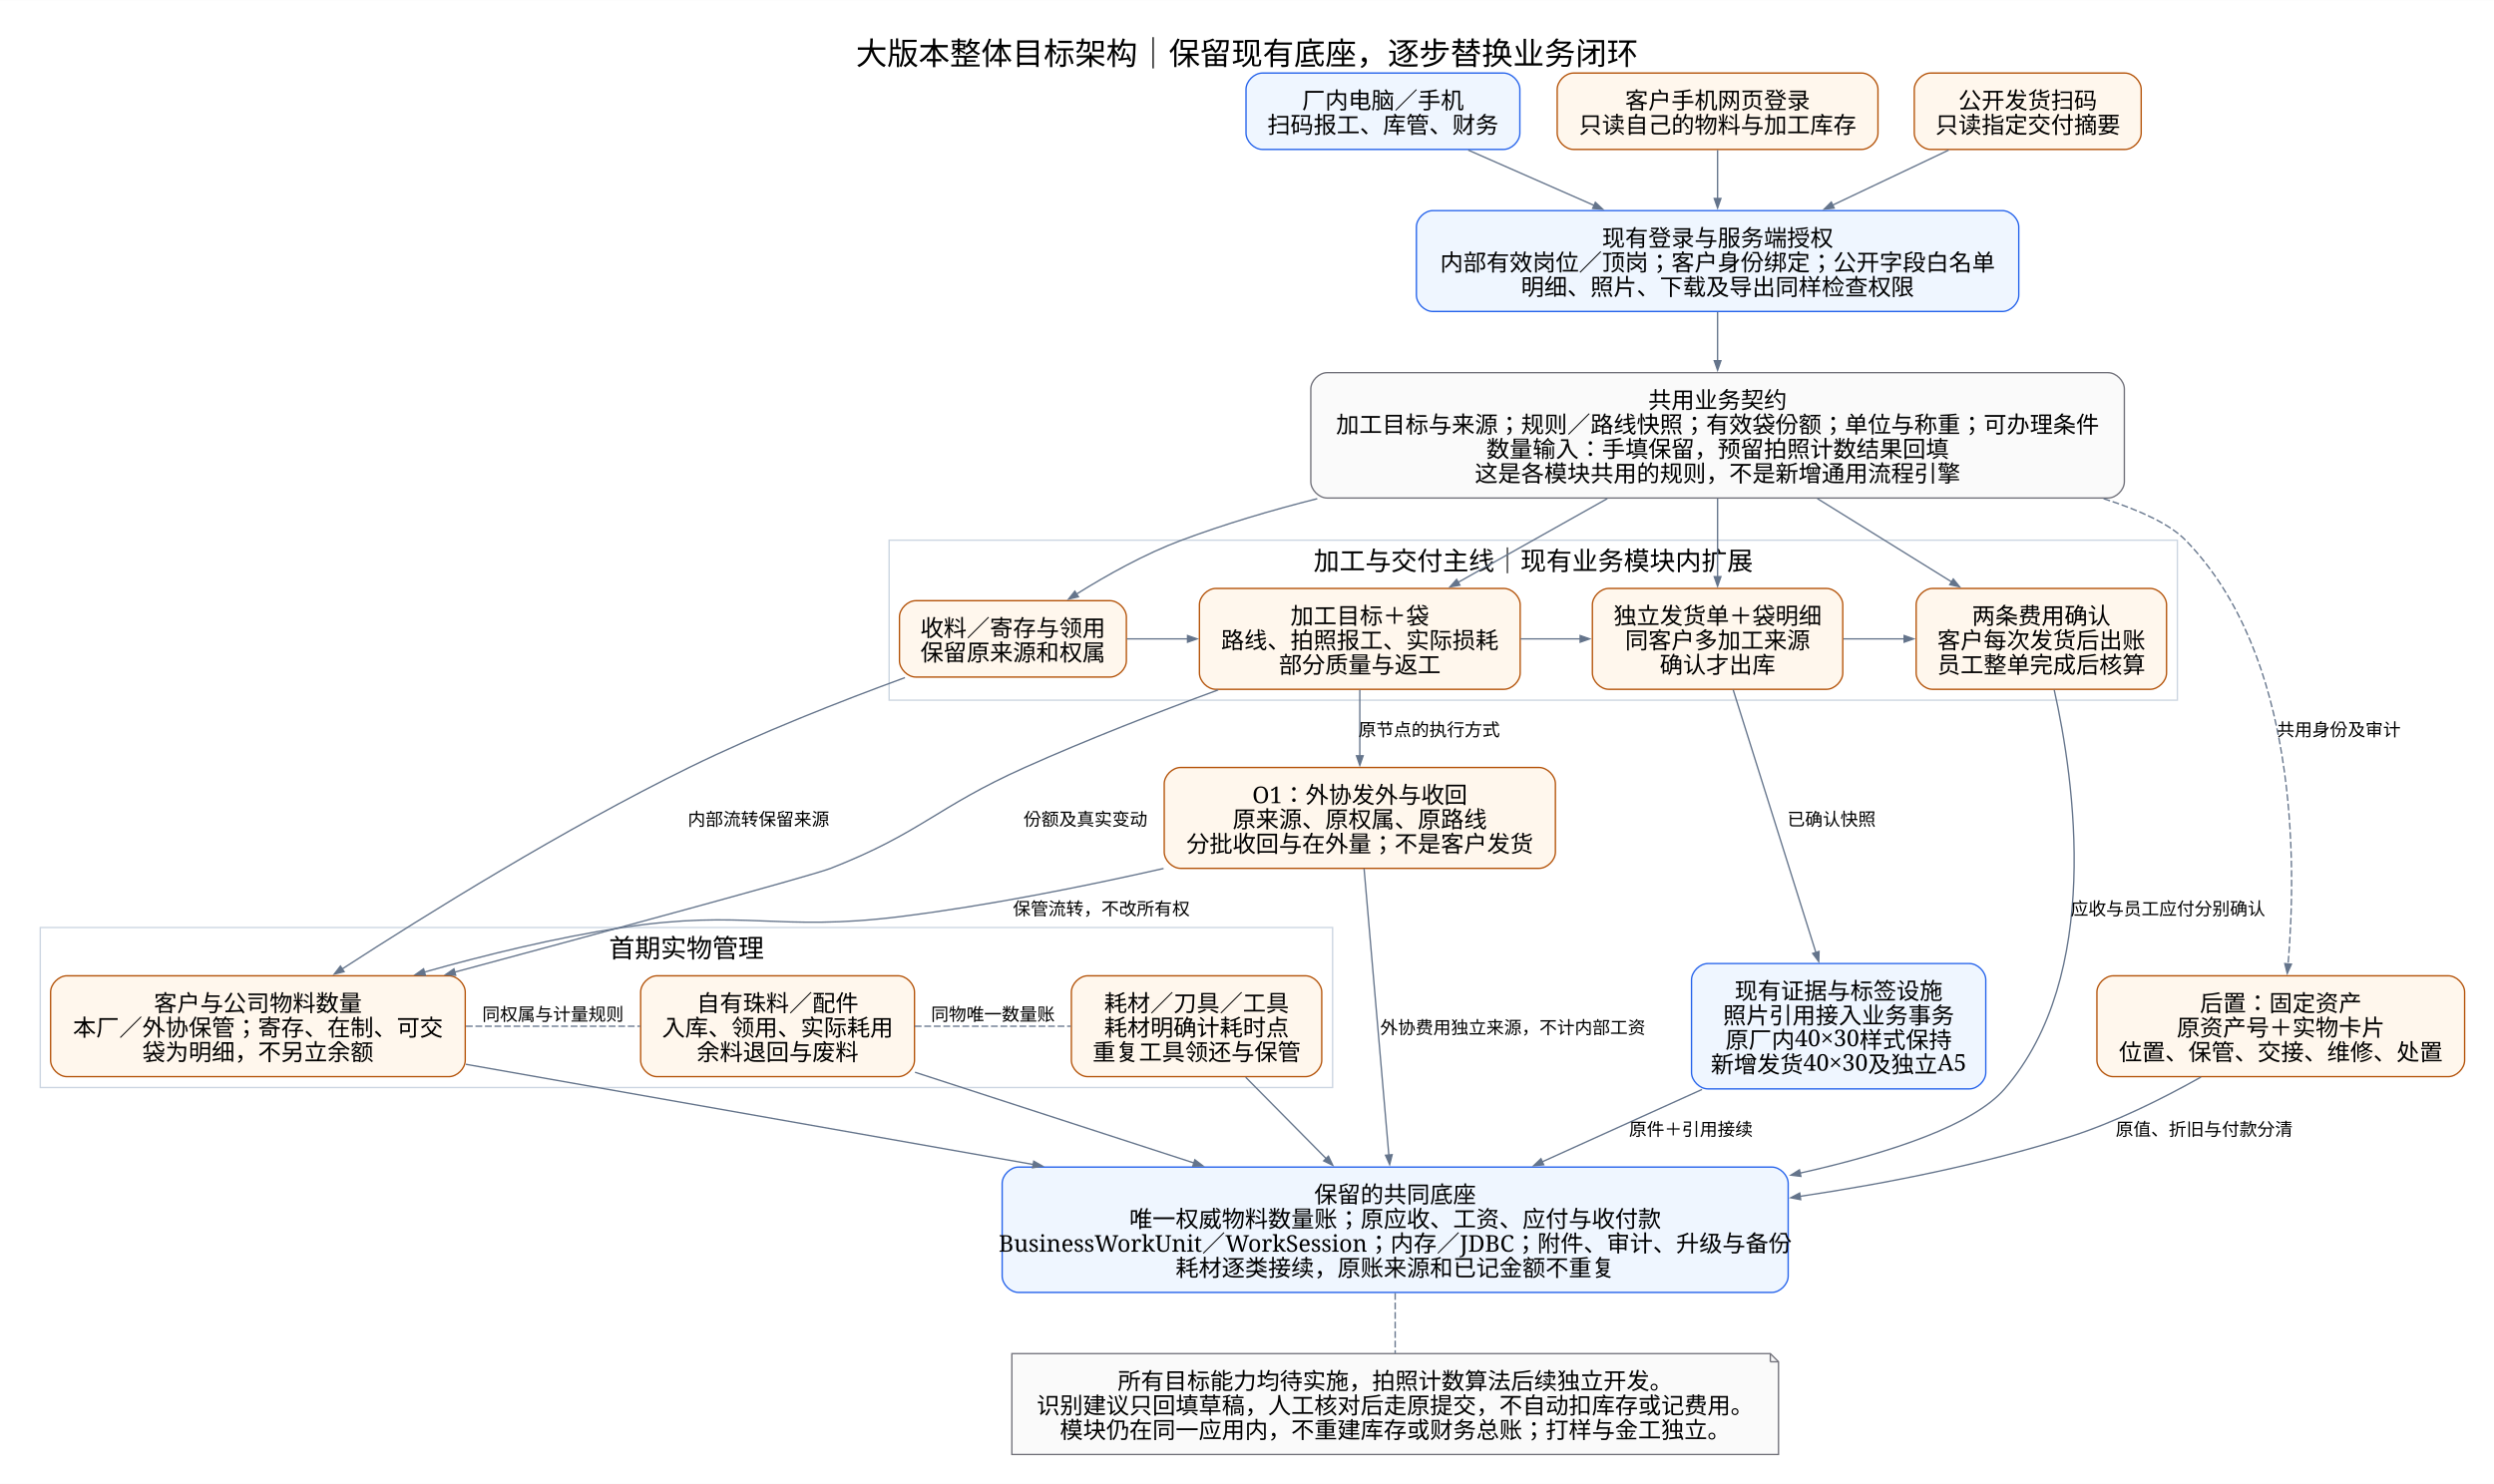
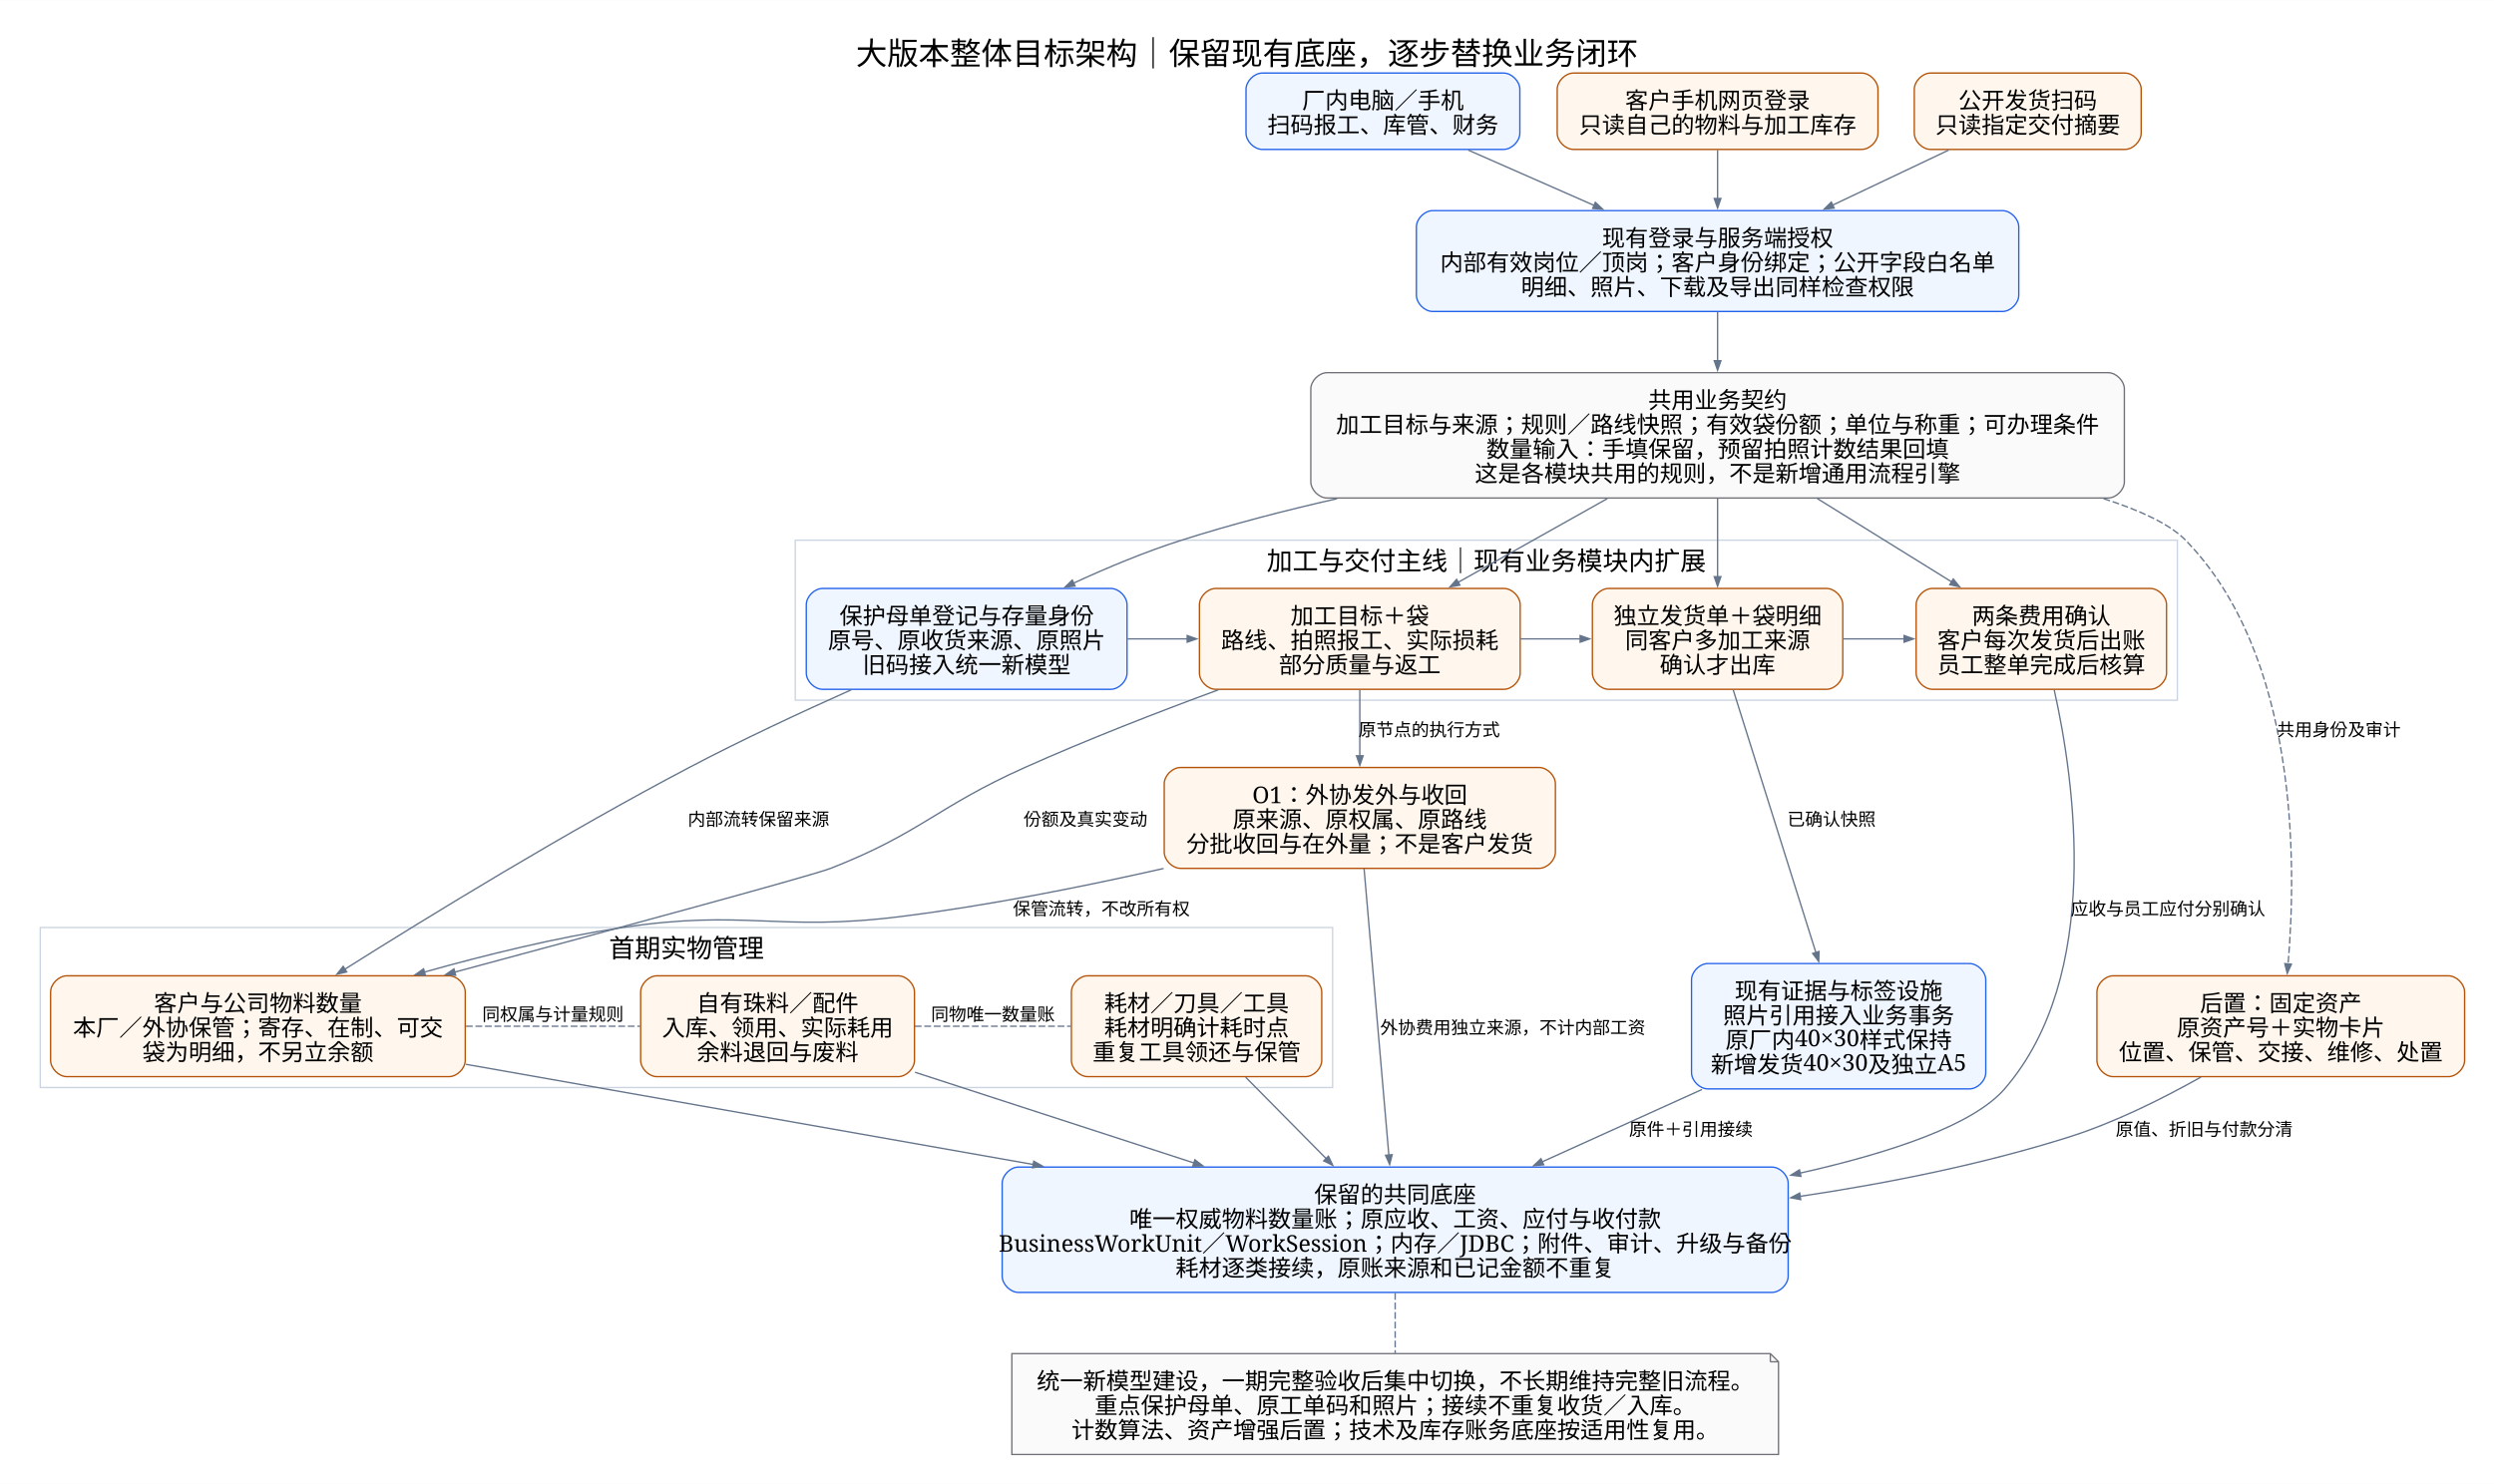
<svg xmlns="http://www.w3.org/2000/svg" width="1833pt" height="1091pt" viewBox="0.00 0.00 1833.35 1090.98">
  <g id="graph0" class="graph" transform="scale(1 1) rotate(0) translate(21.6 1069.38)">
    <polygon fill="white" stroke="none" points="-21.6,21.6 -21.6,-1069.38 1811.75,-1069.38 1811.75,21.6 -21.6,21.6" />
    <text text-anchor="middle" x="895.08" y="-1021.93" font-family="SimSun" font-size="23.00">大版本整体目标架构｜保留现有底座，逐步替换业务闭环</text>
    <g id="clust2" class="cluster">
-       <polygon fill="white" stroke="#cbd5e1" points="632,-554.64 632,-672.3 1579,-672.3 1579,-554.64 632,-554.64" />
-       <text text-anchor="middle" x="1105.5" y="-650.25" font-family="SimSun" font-size="19.00">加工与交付主线｜现有业务模块内扩展</text>
+       <polygon fill="white" stroke="#cbd5e1" points="563,-554.64 563,-672.3 1579,-672.3 1579,-554.64 563,-554.64" />
+       <text text-anchor="middle" x="1071" y="-650.25" font-family="SimSun" font-size="19.00">加工与交付主线｜现有业务模块内扩展</text>
    </g>
    <g id="clust4" class="cluster">
      <polygon fill="white" stroke="#cbd5e1" points="8,-269.82 8,-387.48 958,-387.48 958,-269.82 8,-269.82" />
      <text text-anchor="middle" x="483" y="-365.43" font-family="SimSun" font-size="19.00">首期实物管理</text>
    </g>
    <g id="node1" class="node">
      <path fill="#eff6ff" stroke="#2563eb" d="M1083.65,-1015.78C1083.65,-1015.78 906.35,-1015.78 906.35,-1015.78 900.35,-1015.78 894.35,-1009.78 894.35,-1003.78 894.35,-1003.78 894.35,-971.62 894.35,-971.62 894.35,-965.62 900.35,-959.62 906.35,-959.62 906.35,-959.62 1083.65,-959.62 1083.65,-959.62 1089.65,-959.62 1095.65,-965.62 1095.65,-971.62 1095.65,-971.62 1095.65,-1003.78 1095.65,-1003.78 1095.65,-1009.78 1089.65,-1015.78 1083.65,-1015.78" />
      <text text-anchor="middle" x="995" y="-989.55" font-family="SimSun" font-size="17.00">厂内电脑／手机</text>
      <text text-anchor="middle" x="995" y="-971.55" font-family="SimSun" font-size="17.00">扫码报工、库管、财务</text>
    </g>
    <g id="node4" class="node">
      <path fill="#eff6ff" stroke="#2563eb" d="M1450.4,-914.62C1450.4,-914.62 1031.6,-914.62 1031.6,-914.62 1025.6,-914.62 1019.6,-908.62 1019.6,-902.62 1019.6,-902.62 1019.6,-852.46 1019.6,-852.46 1019.6,-846.46 1025.6,-840.46 1031.6,-840.46 1031.6,-840.46 1450.4,-840.46 1450.4,-840.46 1456.4,-840.46 1462.4,-846.46 1462.4,-852.46 1462.4,-852.46 1462.4,-902.62 1462.4,-902.62 1462.4,-908.62 1456.4,-914.62 1450.4,-914.62" />
      <text text-anchor="middle" x="1241" y="-888.39" font-family="SimSun" font-size="17.00">现有登录与服务端授权</text>
      <text text-anchor="middle" x="1241" y="-870.39" font-family="SimSun" font-size="17.00">内部有效岗位／顶岗；客户身份绑定；公开字段白名单</text>
      <text text-anchor="middle" x="1241" y="-852.39" font-family="SimSun" font-size="17.00">明细、照片、下载及导出同样检查权限</text>
    </g>
    <g id="edge4" class="edge">
      <path fill="none" stroke="#64748b" d="M1057.71,-959.13C1085.8,-946.78 1119.45,-931.98 1150.21,-918.46" />
      <polygon fill="#64748b" stroke="#64748b" points="1151.16,-920.72 1156.58,-915.66 1149.19,-916.23 1151.16,-920.72" />
    </g>
    <g id="node2" class="node">
      <path fill="#fff7ed" stroke="#b45309" d="M1346.9,-1015.78C1346.9,-1015.78 1135.1,-1015.78 1135.1,-1015.78 1129.1,-1015.78 1123.1,-1009.78 1123.1,-1003.78 1123.1,-1003.78 1123.1,-971.62 1123.1,-971.62 1123.1,-965.62 1129.1,-959.62 1135.1,-959.62 1135.1,-959.62 1346.9,-959.62 1346.9,-959.62 1352.9,-959.62 1358.9,-965.62 1358.9,-971.62 1358.9,-971.62 1358.9,-1003.78 1358.9,-1003.78 1358.9,-1009.78 1352.9,-1015.78 1346.9,-1015.78" />
      <text text-anchor="middle" x="1241" y="-989.55" font-family="SimSun" font-size="17.00">客户手机网页登录</text>
      <text text-anchor="middle" x="1241" y="-971.55" font-family="SimSun" font-size="17.00">只读自己的物料与加工库存</text>
    </g>
    <g id="edge5" class="edge">
      <path fill="none" stroke="#64748b" d="M1241,-959.13C1241,-948.24 1241,-935.46 1241,-923.32" />
      <polygon fill="#64748b" stroke="#64748b" points="1243.45,-923.56 1241,-916.56 1238.55,-923.56 1243.45,-923.56" />
    </g>
    <g id="node3" class="node">
      <path fill="#fff7ed" stroke="#b45309" d="M1540.4,-1015.78C1540.4,-1015.78 1397.6,-1015.78 1397.6,-1015.78 1391.6,-1015.78 1385.6,-1009.78 1385.6,-1003.78 1385.6,-1003.78 1385.6,-971.62 1385.6,-971.62 1385.6,-965.62 1391.6,-959.62 1397.6,-959.62 1397.6,-959.62 1540.4,-959.62 1540.4,-959.62 1546.4,-959.62 1552.4,-965.62 1552.4,-971.62 1552.4,-971.62 1552.4,-1003.78 1552.4,-1003.78 1552.4,-1009.78 1546.4,-1015.78 1540.4,-1015.78" />
      <text text-anchor="middle" x="1469" y="-989.55" font-family="SimSun" font-size="17.00">公开发货扫码</text>
      <text text-anchor="middle" x="1469" y="-971.55" font-family="SimSun" font-size="17.00">只读指定交付摘要</text>
    </g>
    <g id="edge6" class="edge">
      <path fill="none" stroke="#64748b" d="M1410.88,-959.13C1384.96,-946.83 1353.92,-932.11 1325.51,-918.63" />
      <polygon fill="#64748b" stroke="#64748b" points="1326.7,-916.48 1319.33,-915.7 1324.6,-920.91 1326.7,-916.48" />
    </g>
    <g id="node5" class="node">
      <path fill="#fafafa" stroke="#71717a" d="M1528.03,-795.46C1528.03,-795.46 953.98,-795.46 953.98,-795.46 947.98,-795.46 941.98,-789.46 941.98,-783.46 941.98,-783.46 941.98,-715.3 941.98,-715.3 941.98,-709.3 947.98,-703.3 953.98,-703.3 953.98,-703.3 1528.03,-703.3 1528.03,-703.3 1534.03,-703.3 1540.03,-709.3 1540.03,-715.3 1540.03,-715.3 1540.03,-783.46 1540.03,-783.46 1540.03,-789.46 1534.03,-795.46 1528.03,-795.46" />
      <text text-anchor="middle" x="1241" y="-769.23" font-family="SimSun" font-size="17.00">共用业务契约</text>
      <text text-anchor="middle" x="1241" y="-751.23" font-family="SimSun" font-size="17.00">加工目标与来源；规则／路线快照；有效袋份额；单位与称重；可办理条件</text>
      <text text-anchor="middle" x="1241" y="-733.23" font-family="SimSun" font-size="17.00">数量输入：手填保留，预留拍照计数结果回填</text>
      <text text-anchor="middle" x="1241" y="-715.23" font-family="SimSun" font-size="17.00">这是各模块共用的规则，不是新增通用流程引擎</text>
    </g>
    <g id="edge7" class="edge">
      <path fill="none" stroke="#64748b" d="M1241,-840.05C1241,-828.81 1241,-816.2 1241,-804.07" />
      <polygon fill="#64748b" stroke="#64748b" points="1243.45,-804.28 1241,-797.28 1238.55,-804.28 1243.45,-804.28" />
    </g>
    <g id="node6" class="node">
-       <path fill="#fff7ed" stroke="#b45309" d="M794.4,-627.8C794.4,-627.8 651.6,-627.8 651.6,-627.8 645.6,-627.8 639.6,-621.8 639.6,-615.8 639.6,-615.8 639.6,-583.64 639.6,-583.64 639.6,-577.64 645.6,-571.64 651.6,-571.64 651.6,-571.64 794.4,-571.64 794.4,-571.64 800.4,-571.64 806.4,-577.64 806.4,-583.64 806.4,-583.64 806.4,-615.8 806.4,-615.8 806.4,-621.8 800.4,-627.8 794.4,-627.8" />
-       <text text-anchor="middle" x="723" y="-601.57" font-family="SimSun" font-size="17.00">收料／寄存与领用</text>
-       <text text-anchor="middle" x="723" y="-583.57" font-family="SimSun" font-size="17.00">保留原来源和权属</text>
+       <path fill="#eff6ff" stroke="#2563eb" d="M794.9,-636.8C794.9,-636.8 583.1,-636.8 583.1,-636.8 577.1,-636.8 571.1,-630.8 571.1,-624.8 571.1,-624.8 571.1,-574.64 571.1,-574.64 571.1,-568.64 577.1,-562.64 583.1,-562.64 583.1,-562.64 794.9,-562.64 794.9,-562.64 800.9,-562.64 806.9,-568.64 806.9,-574.64 806.9,-574.64 806.9,-624.8 806.9,-624.8 806.9,-630.8 800.9,-636.8 794.9,-636.8" />
+       <text text-anchor="middle" x="689" y="-610.57" font-family="SimSun" font-size="17.00">保护母单登记与存量身份</text>
+       <text text-anchor="middle" x="689" y="-592.57" font-family="SimSun" font-size="17.00">原号、原收货来源、原照片</text>
+       <text text-anchor="middle" x="689" y="-574.57" font-family="SimSun" font-size="17.00">旧码接入统一新模型</text>
    </g>
    <g id="edge8" class="edge">
-       <path fill="none" stroke="#64748b" d="M946.72,-702.8C912.63,-694.23 878.74,-684.14 847,-672.3 820.1,-662.26 792.23,-646.71 769.75,-632.67" />
-       <polygon fill="#64748b" stroke="#64748b" points="771.15,-630.65 763.92,-628.98 768.52,-634.79 771.15,-630.65" />
+       <path fill="none" stroke="#64748b" d="M961.27,-702.81C922.52,-694.06 883.51,-683.92 847,-672.3 820.47,-663.86 792.5,-652.18 767.59,-640.71" />
+       <polygon fill="#64748b" stroke="#64748b" points="768.71,-638.53 761.33,-637.79 766.65,-642.97 768.71,-638.53" />
    </g>
    <g id="node7" class="node">
      <path fill="#fff7ed" stroke="#b45309" d="M1083.9,-636.8C1083.9,-636.8 872.1,-636.8 872.1,-636.8 866.1,-636.8 860.1,-630.8 860.1,-624.8 860.1,-624.8 860.1,-574.64 860.1,-574.64 860.1,-568.64 866.1,-562.64 872.1,-562.64 872.1,-562.64 1083.9,-562.64 1083.9,-562.64 1089.9,-562.64 1095.9,-568.64 1095.9,-574.64 1095.9,-574.64 1095.9,-624.8 1095.9,-624.8 1095.9,-630.8 1089.9,-636.8 1083.9,-636.8" />
      <text text-anchor="middle" x="978" y="-610.57" font-family="SimSun" font-size="17.00">加工目标＋袋</text>
      <text text-anchor="middle" x="978" y="-592.57" font-family="SimSun" font-size="17.00">路线、拍照报工、实际损耗</text>
      <text text-anchor="middle" x="978" y="-574.57" font-family="SimSun" font-size="17.00">部分质量与返工</text>
    </g>
    <g id="edge9" class="edge">
      <path fill="none" stroke="#64748b" d="M1159.95,-702.87C1124.86,-683.17 1084.13,-660.3 1050.11,-641.2" />
      <polygon fill="#64748b" stroke="#64748b" points="1051.58,-639.22 1044.27,-637.93 1049.18,-643.49 1051.58,-639.22" />
    </g>
    <g id="node8" class="node">
      <path fill="#fff7ed" stroke="#b45309" d="M1321.03,-636.8C1321.03,-636.8 1160.97,-636.8 1160.97,-636.8 1154.97,-636.8 1148.97,-630.8 1148.97,-624.8 1148.97,-624.8 1148.97,-574.64 1148.97,-574.64 1148.97,-568.64 1154.97,-562.64 1160.97,-562.64 1160.97,-562.64 1321.03,-562.64 1321.03,-562.64 1327.03,-562.64 1333.03,-568.64 1333.03,-574.64 1333.03,-574.64 1333.03,-624.8 1333.03,-624.8 1333.03,-630.8 1327.03,-636.8 1321.03,-636.8" />
      <text text-anchor="middle" x="1241" y="-610.57" font-family="SimSun" font-size="17.00">独立发货单＋袋明细</text>
      <text text-anchor="middle" x="1241" y="-592.57" font-family="SimSun" font-size="17.00">同客户多加工来源</text>
      <text text-anchor="middle" x="1241" y="-574.57" font-family="SimSun" font-size="17.00">确认才出库</text>
    </g>
    <g id="edge10" class="edge">
      <path fill="none" stroke="#64748b" d="M1241,-702.87C1241,-684.5 1241,-663.37 1241,-645.12" />
      <polygon fill="#64748b" stroke="#64748b" points="1243.45,-645.46 1241,-638.46 1238.55,-645.46 1243.45,-645.46" />
    </g>
    <g id="node9" class="node">
      <path fill="#fff7ed" stroke="#b45309" d="M1559.03,-636.8C1559.03,-636.8 1398.97,-636.8 1398.97,-636.8 1392.97,-636.8 1386.97,-630.8 1386.97,-624.8 1386.97,-624.8 1386.97,-574.64 1386.97,-574.64 1386.97,-568.64 1392.97,-562.64 1398.97,-562.64 1398.97,-562.64 1559.03,-562.64 1559.03,-562.64 1565.03,-562.64 1571.03,-568.64 1571.03,-574.64 1571.03,-574.64 1571.03,-624.8 1571.03,-624.8 1571.03,-630.8 1565.03,-636.8 1559.03,-636.8" />
      <text text-anchor="middle" x="1479" y="-610.57" font-family="SimSun" font-size="17.00">两条费用确认</text>
      <text text-anchor="middle" x="1479" y="-592.57" font-family="SimSun" font-size="17.00">客户每次发货后出账</text>
      <text text-anchor="middle" x="1479" y="-574.57" font-family="SimSun" font-size="17.00">员工整单完成后核算</text>
    </g>
    <g id="edge11" class="edge">
      <path fill="none" stroke="#64748b" d="M1314.35,-702.87C1345.97,-683.26 1382.65,-660.5 1413.36,-641.44" />
      <polygon fill="#64748b" stroke="#64748b" points="1414.28,-643.76 1418.93,-637.99 1411.69,-639.59 1414.28,-643.76" />
    </g>
    <g id="node13" class="node">
      <path fill="#fff7ed" stroke="#b45309" d="M1778.15,-351.98C1778.15,-351.98 1531.85,-351.98 1531.85,-351.98 1525.85,-351.98 1519.85,-345.98 1519.85,-339.98 1519.85,-339.98 1519.85,-289.82 1519.85,-289.82 1519.85,-283.82 1525.85,-277.82 1531.85,-277.82 1531.85,-277.82 1778.15,-277.82 1778.15,-277.82 1784.15,-277.82 1790.15,-283.82 1790.15,-289.82 1790.15,-289.82 1790.15,-339.98 1790.15,-339.98 1790.15,-345.98 1784.15,-351.98 1778.15,-351.98" />
      <text text-anchor="middle" x="1655" y="-325.75" font-family="SimSun" font-size="17.00">后置：固定资产</text>
      <text text-anchor="middle" x="1655" y="-307.75" font-family="SimSun" font-size="17.00">原资产号＋实物卡片</text>
      <text text-anchor="middle" x="1655" y="-289.75" font-family="SimSun" font-size="17.00">位置、保管、交接、维修、处置</text>
    </g>
    <g id="edge24" class="edge">
      <path fill="none" stroke="#64748b" stroke-dasharray="5,2" d="M1524.75,-702.85C1551.89,-694.14 1573.57,-684.01 1585,-672.3 1667.62,-587.7 1666.76,-435.81 1660.39,-360.6" />
      <polygon fill="#64748b" stroke="#64748b" points="1662.84,-360.51 1659.77,-353.76 1657.96,-360.95 1662.84,-360.51" />
      <text text-anchor="middle" x="1697.66" y="-528.29" font-family="SimSun" font-size="13.00">共用身份及审计</text>
    </g>
    <g id="edge1" class="edge">
-       <path fill="none" stroke="#64748b" d="M806.67,-599.72C821.64,-599.72 836.6,-599.72 851.56,-599.72" />
-       <polygon fill="#64748b" stroke="#64748b" points="851.36,-602.17 858.36,-599.72 851.36,-597.27 851.36,-602.17" />
+       <path fill="none" stroke="#64748b" d="M807.25,-599.72C821.98,-599.72 836.7,-599.72 851.43,-599.72" />
+       <polygon fill="#64748b" stroke="#64748b" points="851.1,-602.17 858.1,-599.72 851.1,-597.27 851.1,-602.17" />
    </g>
    <g id="node10" class="node">
      <path fill="#fff7ed" stroke="#b45309" d="M308.4,-351.98C308.4,-351.98 27.6,-351.98 27.6,-351.98 21.6,-351.98 15.6,-345.98 15.6,-339.98 15.6,-339.98 15.6,-289.82 15.6,-289.82 15.6,-283.82 21.6,-277.82 27.6,-277.82 27.6,-277.82 308.4,-277.82 308.4,-277.82 314.4,-277.82 320.4,-283.82 320.4,-289.82 320.4,-289.82 320.4,-339.98 320.4,-339.98 320.4,-345.98 314.4,-351.98 308.4,-351.98" />
      <text text-anchor="middle" x="168" y="-325.75" font-family="SimSun" font-size="17.00">客户与公司物料数量</text>
      <text text-anchor="middle" x="168" y="-307.75" font-family="SimSun" font-size="17.00">本厂／外协保管；寄存、在制、可交</text>
      <text text-anchor="middle" x="168" y="-289.75" font-family="SimSun" font-size="17.00">袋为明细，不另立余额</text>
    </g>
    <g id="edge12" class="edge">
-       <path fill="none" stroke="#64748b" d="M643.63,-571.22C596.68,-554.04 536.51,-530.43 485,-505.14 393.18,-460.06 292.64,-397.63 229.94,-357.01" />
-       <polygon fill="#64748b" stroke="#64748b" points="231.33,-355 224.13,-353.24 228.66,-359.11 231.33,-355" />
+       <path fill="none" stroke="#64748b" d="M604.14,-562.26C567.11,-545.72 523.45,-525.36 485,-505.14 395.14,-457.89 295.12,-396.66 231.92,-356.84" />
+       <polygon fill="#64748b" stroke="#64748b" points="233.28,-354.81 226.06,-353.14 230.67,-358.95 233.28,-354.81" />
      <text text-anchor="middle" x="536" y="-462.46" font-family="SimSun" font-size="13.00">内部流转保留来源</text>
    </g>
    <g id="edge2" class="edge">
      <path fill="none" stroke="#64748b" d="M1096.14,-599.72C1110.87,-599.72 1125.59,-599.72 1140.31,-599.72" />
      <polygon fill="#64748b" stroke="#64748b" points="1139.97,-602.17 1146.97,-599.72 1139.97,-597.27 1139.97,-602.17" />
    </g>
    <g id="edge13" class="edge">
      <path fill="none" stroke="#64748b" d="M873.87,-562.19C829.58,-545.88 777.66,-525.71 731.75,-505.14 666.5,-475.91 655.58,-457.03 589,-430.98 575.56,-425.72 428.97,-385.95 312.49,-354.62" />
      <polygon fill="#64748b" stroke="#64748b" points="313.37,-352.32 305.98,-352.87 312.1,-357.05 313.37,-352.32" />
      <text text-anchor="middle" x="776.38" y="-462.46" font-family="SimSun" font-size="13.00">份额及真实变动</text>
    </g>
    <g id="node14" class="node">
      <path fill="#fff7ed" stroke="#b45309" d="M1109.78,-505.14C1109.78,-505.14 846.23,-505.14 846.23,-505.14 840.23,-505.14 834.23,-499.14 834.23,-493.14 834.23,-493.14 834.23,-442.98 834.23,-442.98 834.23,-436.98 840.23,-430.98 846.23,-430.98 846.23,-430.98 1109.78,-430.98 1109.78,-430.98 1115.78,-430.98 1121.78,-436.98 1121.78,-442.98 1121.78,-442.98 1121.78,-493.14 1121.78,-493.14 1121.78,-499.14 1115.78,-505.14 1109.78,-505.14" />
      <text text-anchor="middle" x="978" y="-478.91" font-family="SimSun" font-size="17.00">O1：外协发外与收回</text>
      <text text-anchor="middle" x="978" y="-460.91" font-family="SimSun" font-size="17.00">原来源、原权属、原路线</text>
      <text text-anchor="middle" x="978" y="-442.91" font-family="SimSun" font-size="17.00">分批收回与在外量；不是客户发货</text>
    </g>
    <g id="edge14" class="edge">
      <path fill="none" stroke="#64748b" d="M978,-562.26C978,-547.08 978,-529.31 978,-513.39" />
      <polygon fill="#64748b" stroke="#64748b" points="980.45,-513.76 978,-506.76 975.55,-513.76 980.45,-513.76" />
      <text text-anchor="middle" x="1029" y="-528.29" font-family="SimSun" font-size="13.00">原节点的执行方式</text>
    </g>
    <g id="edge3" class="edge">
      <path fill="none" stroke="#64748b" d="M1333.5,-599.72C1348.45,-599.72 1363.4,-599.72 1378.34,-599.72" />
      <polygon fill="#64748b" stroke="#64748b" points="1378.13,-602.17 1385.13,-599.72 1378.13,-597.27 1378.13,-602.17" />
    </g>
    <g id="node15" class="node">
      <path fill="#eff6ff" stroke="#2563eb" d="M1426.15,-360.98C1426.15,-360.98 1233.85,-360.98 1233.85,-360.98 1227.85,-360.98 1221.85,-354.98 1221.85,-348.98 1221.85,-348.98 1221.85,-280.82 1221.85,-280.82 1221.85,-274.82 1227.85,-268.82 1233.85,-268.82 1233.85,-268.82 1426.15,-268.82 1426.15,-268.82 1432.15,-268.82 1438.15,-274.82 1438.15,-280.82 1438.15,-280.82 1438.15,-348.98 1438.15,-348.98 1438.15,-354.98 1432.15,-360.98 1426.15,-360.98" />
      <text text-anchor="middle" x="1330" y="-334.75" font-family="SimSun" font-size="17.00">现有证据与标签设施</text>
      <text text-anchor="middle" x="1330" y="-316.75" font-family="SimSun" font-size="17.00">照片引用接入业务事务</text>
      <text text-anchor="middle" x="1330" y="-298.75" font-family="SimSun" font-size="17.00">原厂内40×30样式保持</text>
      <text text-anchor="middle" x="1330" y="-280.75" font-family="SimSun" font-size="17.00">新增发货40×30及独立A5</text>
    </g>
    <g id="edge17" class="edge">
      <path fill="none" stroke="#64748b" d="M1252.45,-562.33C1267.89,-513.27 1295.49,-425.58 1313.25,-369.12" />
      <polygon fill="#64748b" stroke="#64748b" points="1315.58,-369.88 1315.35,-362.46 1310.91,-368.41 1315.58,-369.88" />
      <text text-anchor="middle" x="1324.76" y="-462.46" font-family="SimSun" font-size="13.00">已确认快照</text>
    </g>
    <g id="node16" class="node">
      <path fill="#eff6ff" stroke="#2563eb" d="M1280.9,-211.32C1280.9,-211.32 727.1,-211.32 727.1,-211.32 721.1,-211.32 715.1,-205.32 715.1,-199.32 715.1,-199.32 715.1,-131.16 715.1,-131.16 715.1,-125.16 721.1,-119.16 727.1,-119.16 727.1,-119.16 1280.9,-119.16 1280.9,-119.16 1286.9,-119.16 1292.9,-125.16 1292.9,-131.16 1292.9,-131.16 1292.9,-199.32 1292.9,-199.32 1292.9,-205.32 1286.9,-211.32 1280.9,-211.32" />
      <text text-anchor="middle" x="1004" y="-185.09" font-family="SimSun" font-size="17.00">保留的共同底座</text>
      <text text-anchor="middle" x="1004" y="-167.09" font-family="SimSun" font-size="17.00">唯一权威物料数量账；原应收、工资、应付与收付款</text>
      <text text-anchor="middle" x="1004" y="-149.09" font-family="SimSun" font-size="17.00">BusinessWorkUnit／WorkSession；内存／JDBC；附件、审计、升级与备份</text>
      <text text-anchor="middle" x="1004" y="-131.09" font-family="SimSun" font-size="17.00">耗材逐类接续，原账来源和已记金额不重复</text>
    </g>
    <g id="edge18" class="edge">
      <path fill="none" stroke="#64748b" d="M1488.44,-562.29C1503.41,-495.34 1524.04,-352.01 1452,-268.82 1429.18,-242.47 1369.74,-222.15 1301.34,-206.82" />
      <polygon fill="#64748b" stroke="#64748b" points="1302.24,-204.51 1294.87,-205.4 1301.18,-209.3 1302.24,-204.51" />
      <text text-anchor="middle" x="1572.1" y="-396.63" font-family="SimSun" font-size="13.00">应收与员工应付分别确认</text>
    </g>
    <g id="node11" class="node">
      <path fill="#fff7ed" stroke="#b45309" d="M638.65,-351.98C638.65,-351.98 461.35,-351.98 461.35,-351.98 455.35,-351.98 449.35,-345.98 449.35,-339.98 449.35,-339.98 449.35,-289.82 449.35,-289.82 449.35,-283.82 455.35,-277.82 461.35,-277.82 461.35,-277.82 638.65,-277.82 638.65,-277.82 644.65,-277.82 650.65,-283.82 650.65,-289.82 650.65,-289.82 650.65,-339.98 650.65,-339.98 650.65,-345.98 644.65,-351.98 638.65,-351.98" />
      <text text-anchor="middle" x="550" y="-325.75" font-family="SimSun" font-size="17.00">自有珠料／配件</text>
      <text text-anchor="middle" x="550" y="-307.75" font-family="SimSun" font-size="17.00">入库、领用、实际耗用</text>
      <text text-anchor="middle" x="550" y="-289.75" font-family="SimSun" font-size="17.00">余料退回与废料</text>
    </g>
    <g id="edge19" class="edge">
      <path fill="none" stroke="#64748b" stroke-dasharray="5,2" d="M320.9,-314.9C363.99,-314.9 409.79,-314.9 449.01,-314.9" />
      <text text-anchor="middle" x="384.88" y="-319.05" font-family="SimSun" font-size="13.00">同权属与计量规则</text>
    </g>
    <g id="edge21" class="edge">
      <path fill="none" stroke="#64748b" d="M320.85,-286.9C437.26,-266.34 600.41,-237.52 738.08,-213.21" />
      <polygon fill="#64748b" stroke="#64748b" points="738.32,-215.65 744.78,-212.02 737.47,-210.83 738.32,-215.65" />
    </g>
    <g id="node12" class="node">
      <path fill="#fff7ed" stroke="#b45309" d="M938.02,-351.98C938.02,-351.98 777.98,-351.98 777.98,-351.98 771.98,-351.98 765.98,-345.98 765.98,-339.98 765.98,-339.98 765.98,-289.82 765.98,-289.82 765.98,-283.82 771.98,-277.82 777.98,-277.82 777.98,-277.82 938.02,-277.82 938.02,-277.82 944.02,-277.82 950.02,-283.82 950.02,-289.82 950.02,-289.82 950.02,-339.98 950.02,-339.98 950.02,-345.98 944.02,-351.98 938.02,-351.98" />
      <text text-anchor="middle" x="858" y="-325.75" font-family="SimSun" font-size="17.00">耗材／刀具／工具</text>
      <text text-anchor="middle" x="858" y="-307.75" font-family="SimSun" font-size="17.00">耗材明确计耗时点</text>
      <text text-anchor="middle" x="858" y="-289.75" font-family="SimSun" font-size="17.00">重复工具领还与保管</text>
    </g>
    <g id="edge20" class="edge">
      <path fill="none" stroke="#64748b" stroke-dasharray="5,2" d="M650.85,-314.9C687.78,-314.9 729.36,-314.9 765.52,-314.9" />
      <text text-anchor="middle" x="708.31" y="-319.05" font-family="SimSun" font-size="13.00">同物唯一数量账</text>
    </g>
    <g id="edge22" class="edge">
      <path fill="none" stroke="#64748b" d="M651.04,-281.04C711.42,-261.4 789.2,-236.1 856.37,-214.25" />
      <polygon fill="#64748b" stroke="#64748b" points="856.75,-216.71 862.65,-212.21 855.24,-212.05 856.75,-216.71" />
    </g>
    <g id="edge23" class="edge">
      <path fill="none" stroke="#64748b" d="M894.09,-277.4C911.92,-259.37 933.74,-237.3 953.22,-217.6" />
      <polygon fill="#64748b" stroke="#64748b" points="954.94,-219.34 958.12,-212.64 951.46,-215.89 954.94,-219.34" />
    </g>
    <g id="edge25" class="edge">
      <path fill="none" stroke="#64748b" d="M1596.32,-277.51C1567.91,-261.51 1532.72,-243.96 1499,-233.32 1436.32,-213.53 1367.36,-199.59 1301.34,-189.75" />
      <polygon fill="#64748b" stroke="#64748b" points="1302.08,-187.38 1294.8,-188.79 1301.37,-192.23 1302.08,-187.38" />
      <text text-anchor="middle" x="1598.66" y="-234.47" font-family="SimSun" font-size="13.00">原值、折旧与付款分清</text>
    </g>
    <g id="edge15" class="edge">
      <path fill="none" stroke="#64748b" d="M833.75,-430.89C774.16,-417.41 704.13,-403.47 640,-395.48 549.96,-384.26 525.72,-401.05 436,-387.48 387.71,-380.18 335.62,-367.43 290.33,-354.69" />
      <polygon fill="#64748b" stroke="#64748b" points="291.1,-352.37 283.7,-352.81 289.76,-357.08 291.1,-352.37" />
      <text text-anchor="middle" x="787.99" y="-396.63" font-family="SimSun" font-size="13.00">保管流转，不改所有权</text>
    </g>
    <g id="edge16" class="edge">
      <path fill="none" stroke="#64748b" d="M981.14,-430.77C985.67,-378.31 994.09,-280.92 999.35,-220.07" />
      <polygon fill="#64748b" stroke="#64748b" points="1001.78,-220.43 999.94,-213.24 996.89,-220.01 1001.78,-220.43" />
      <text text-anchor="middle" x="1090.47" y="-309.3" font-family="SimSun" font-size="13.00">外协费用独立来源，不计内部工资</text>
    </g>
    <g id="edge26" class="edge">
      <path fill="none" stroke="#64748b" d="M1229.53,-268.39C1192.26,-251.51 1149.85,-232.3 1111.94,-215.13" />
      <polygon fill="#64748b" stroke="#64748b" points="1113.19,-213.01 1105.8,-212.35 1111.16,-217.47 1113.19,-213.01" />
      <text text-anchor="middle" x="1221.4" y="-234.47" font-family="SimSun" font-size="13.00">原件＋引用接续</text>
    </g>
    <g id="node17" class="node">
      <polygon fill="#fafafa" stroke="#71717a" points="1279.78,-74.16 722.23,-74.16 722.23,0 1285.78,0 1285.78,-68.16 1279.78,-74.16" />
      <polyline fill="none" stroke="#71717a" points="1279.78,-74.16 1279.78,-68.16" />
      <polyline fill="none" stroke="#71717a" points="1285.78,-68.16 1279.78,-68.16" />
-       <text text-anchor="middle" x="1004" y="-47.93" font-family="SimSun" font-size="17.00">所有目标能力均待实施，拍照计数算法后续独立开发。</text>
-       <text text-anchor="middle" x="1004" y="-29.93" font-family="SimSun" font-size="17.00">识别建议只回填草稿，人工核对后走原提交，不自动扣库存或记费用。</text>
-       <text text-anchor="middle" x="1004" y="-11.93" font-family="SimSun" font-size="17.00">模块仍在同一应用内，不重建库存或财务总账；打样与金工独立。</text>
+       <text text-anchor="middle" x="1004" y="-47.93" font-family="SimSun" font-size="17.00">统一新模型建设，一期完整验收后集中切换，不长期维持完整旧流程。</text>
+       <text text-anchor="middle" x="1004" y="-29.93" font-family="SimSun" font-size="17.00">重点保护母单、原工单码和照片；接续不重复收货／入库。</text>
+       <text text-anchor="middle" x="1004" y="-11.93" font-family="SimSun" font-size="17.00">计数算法、资产增强后置；技术及库存账务底座按适用性复用。</text>
    </g>
    <g id="edge27" class="edge">
      <path fill="none" stroke="#64748b" stroke-dasharray="5,2" d="M1004,-118.69C1004,-104.15 1004,-88.26 1004,-74.46" />
    </g>
  </g>
</svg>
